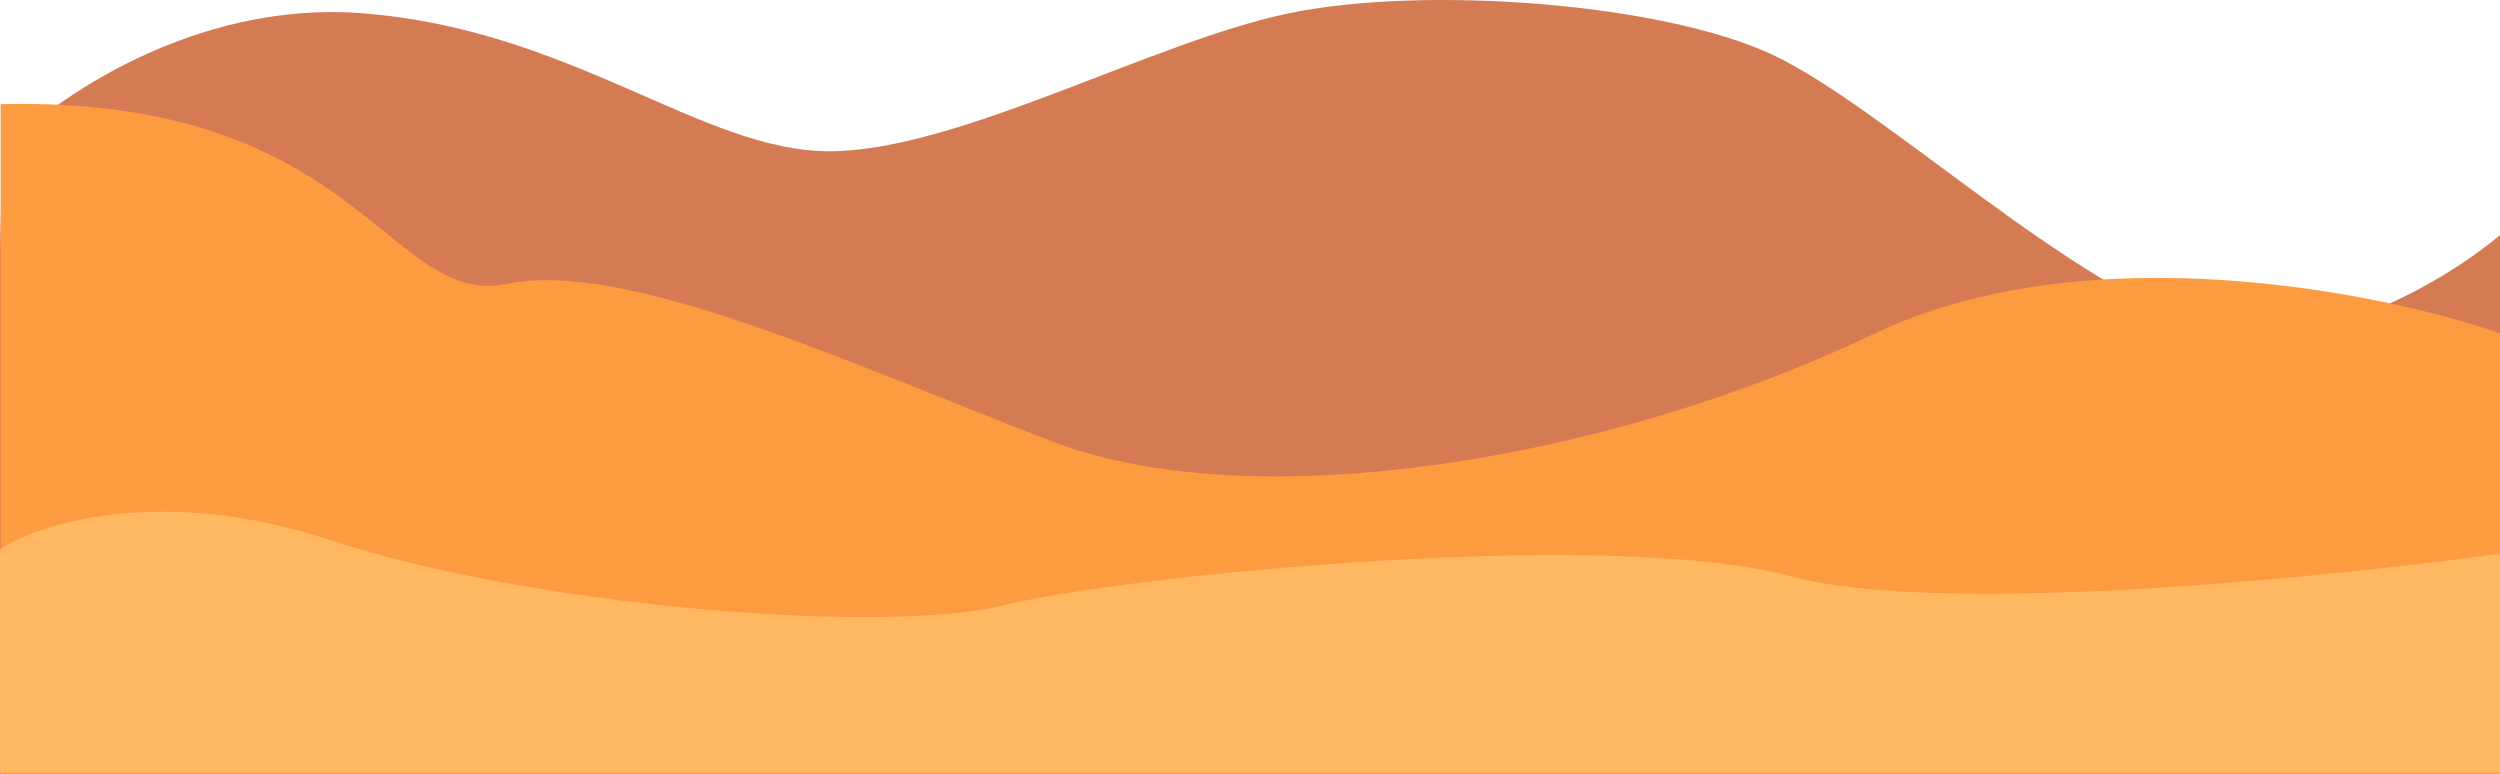
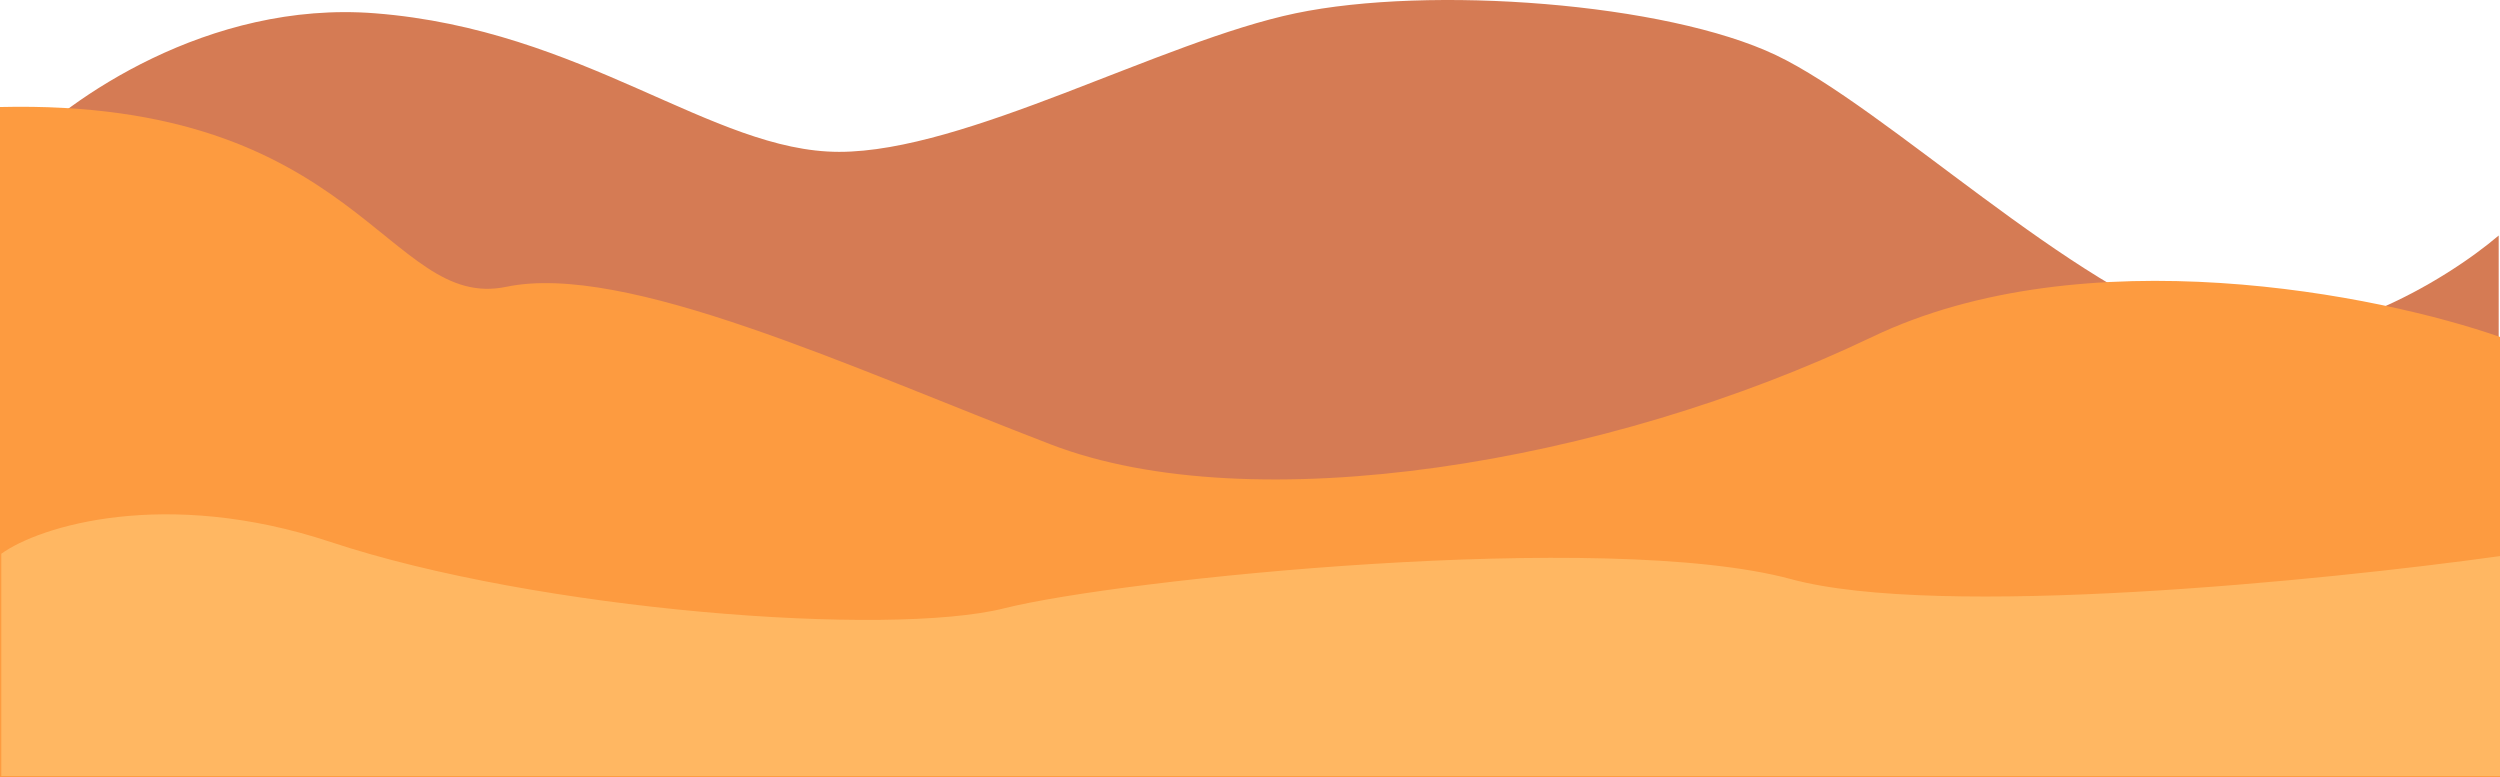
- <svg xmlns="http://www.w3.org/2000/svg" width="1920" height="594" viewBox="0 0 1920 594" fill="none">
-   <path d="M278 10.166C148.8 0.167 40.167 76.666 2 116.167L-11 596.667H1920.5V180.167C1880.17 214.167 1778.7 276.167 1695.5 252.167C1591.5 222.167 1446.5 82.167 1361.5 42.167C1276.5 2.167 1094 -11.333 990 10.166C886 31.666 735 116.167 637 116.167C539 116.167 439.5 22.666 278 10.166Z" fill="#D57B54" />
-   <path d="M1439 256.5C1602.2 178.5 1828.67 224 1921.5 256.5V596.5H0.5V80C276.5 73.5 298 237 389.5 218C481 199 653 279.5 808 339C963 398.5 1235 354 1439 256.5Z" fill="#FD9B40" />
-   <path d="M251.566 414.212C123.933 372.087 27.008 402.194 -2 423.225V593.5H1921.5V425C1785.63 443.817 1489.89 473.414 1375.86 442.674C1233.32 404.25 859.223 442.674 770.2 464.97C681.177 487.266 411.107 466.868 251.566 414.212Z" fill="#FFB762" />
+ <svg xmlns="http://www.w3.org/2000/svg" width="1920" height="596" viewBox="0 0 1920 596" fill="none">
+   <path d="M287.98 10.206C159.683 0.167 51.809 76.966 13.909 116.621L1 599H1919V180.871C1878.95 215.004 1778.19 277.247 1695.57 253.153C1592.3 223.035 1448.31 82.488 1363.91 42.331C1279.5 2.175 1098.28 -11.378 995.004 10.206C891.731 31.79 741.786 116.621 644.471 116.621C547.156 116.621 448.351 22.755 287.98 10.206Z" fill="#D57B54" />
+   <path d="M1437.75 258.795C1600.87 180.748 1827.21 226.276 1920 258.795V599H0V82.189C275.856 75.685 297.345 239.283 388.797 220.272C480.25 201.261 652.16 281.809 807.08 341.345C961.999 400.881 1233.86 356.354 1437.75 258.795Z" fill="#FD9B40" />
+   <path d="M253.973 416.265C126.638 374.035 29.94 404.217 1 425.3V596H1920V427.08C1784.45 445.944 1489.4 475.614 1375.63 444.798C1233.43 406.278 860.208 444.798 771.394 467.149C682.579 489.501 413.141 469.052 253.973 416.265Z" fill="#FFB762" />
</svg>
